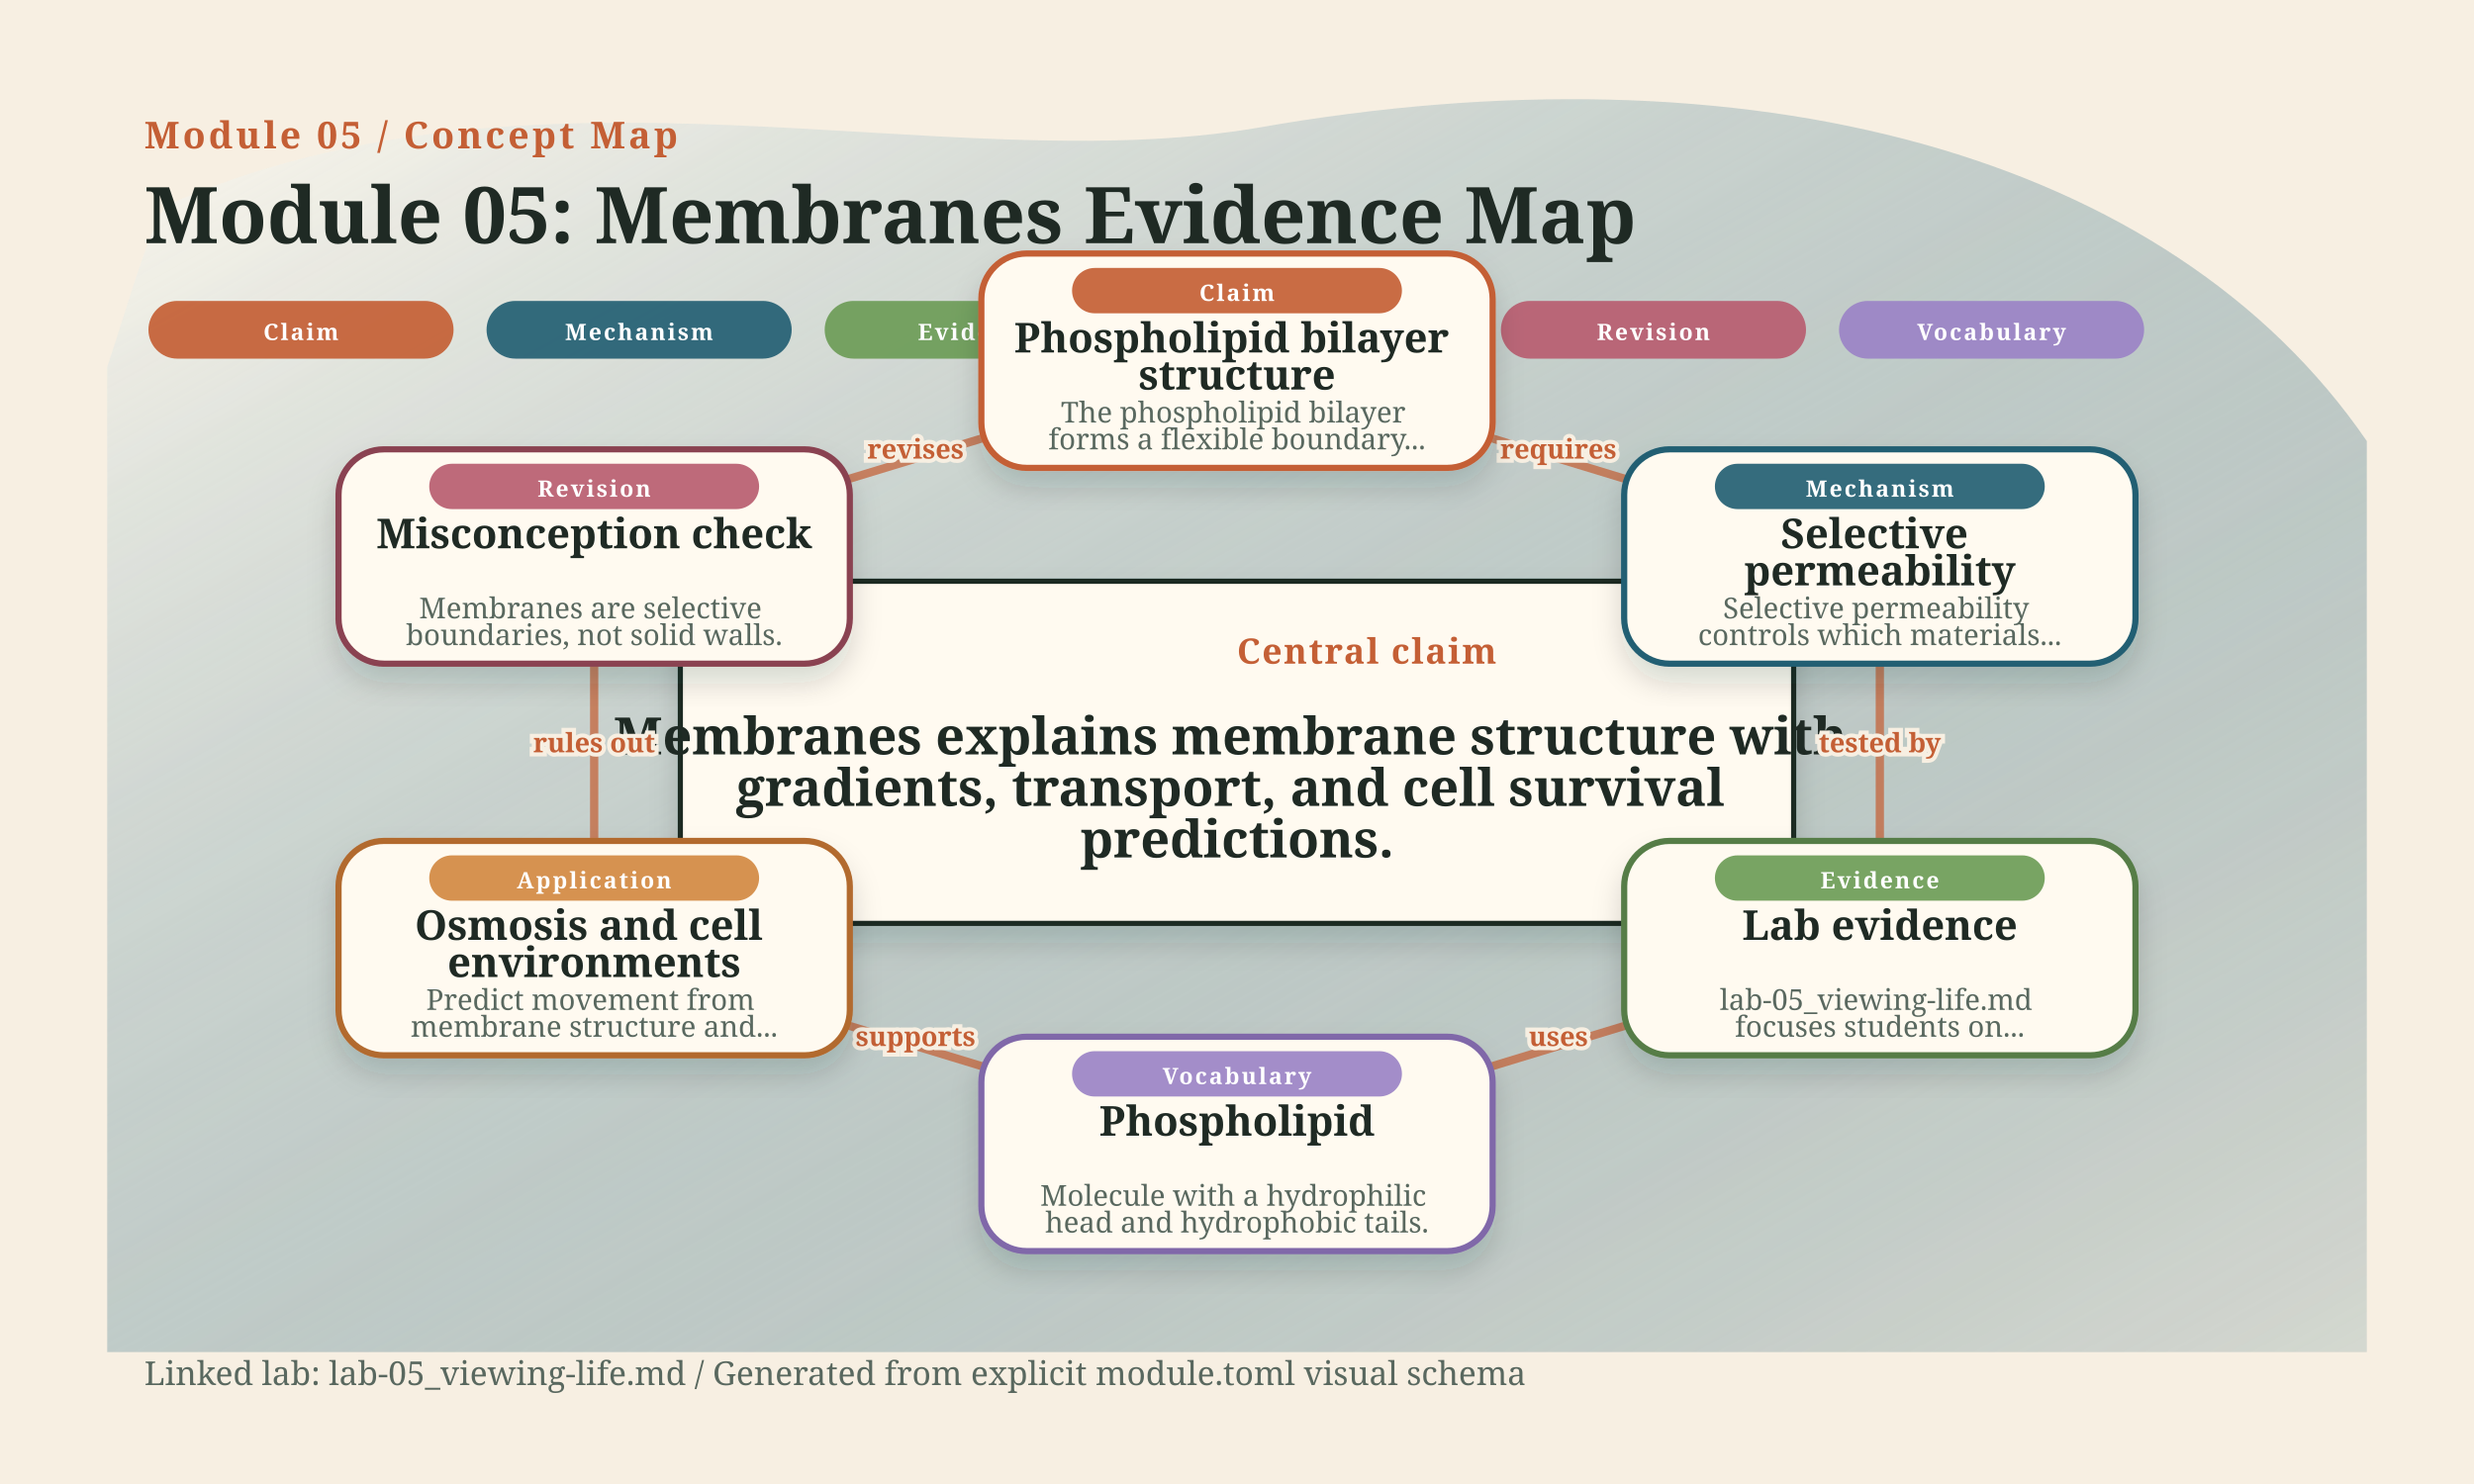
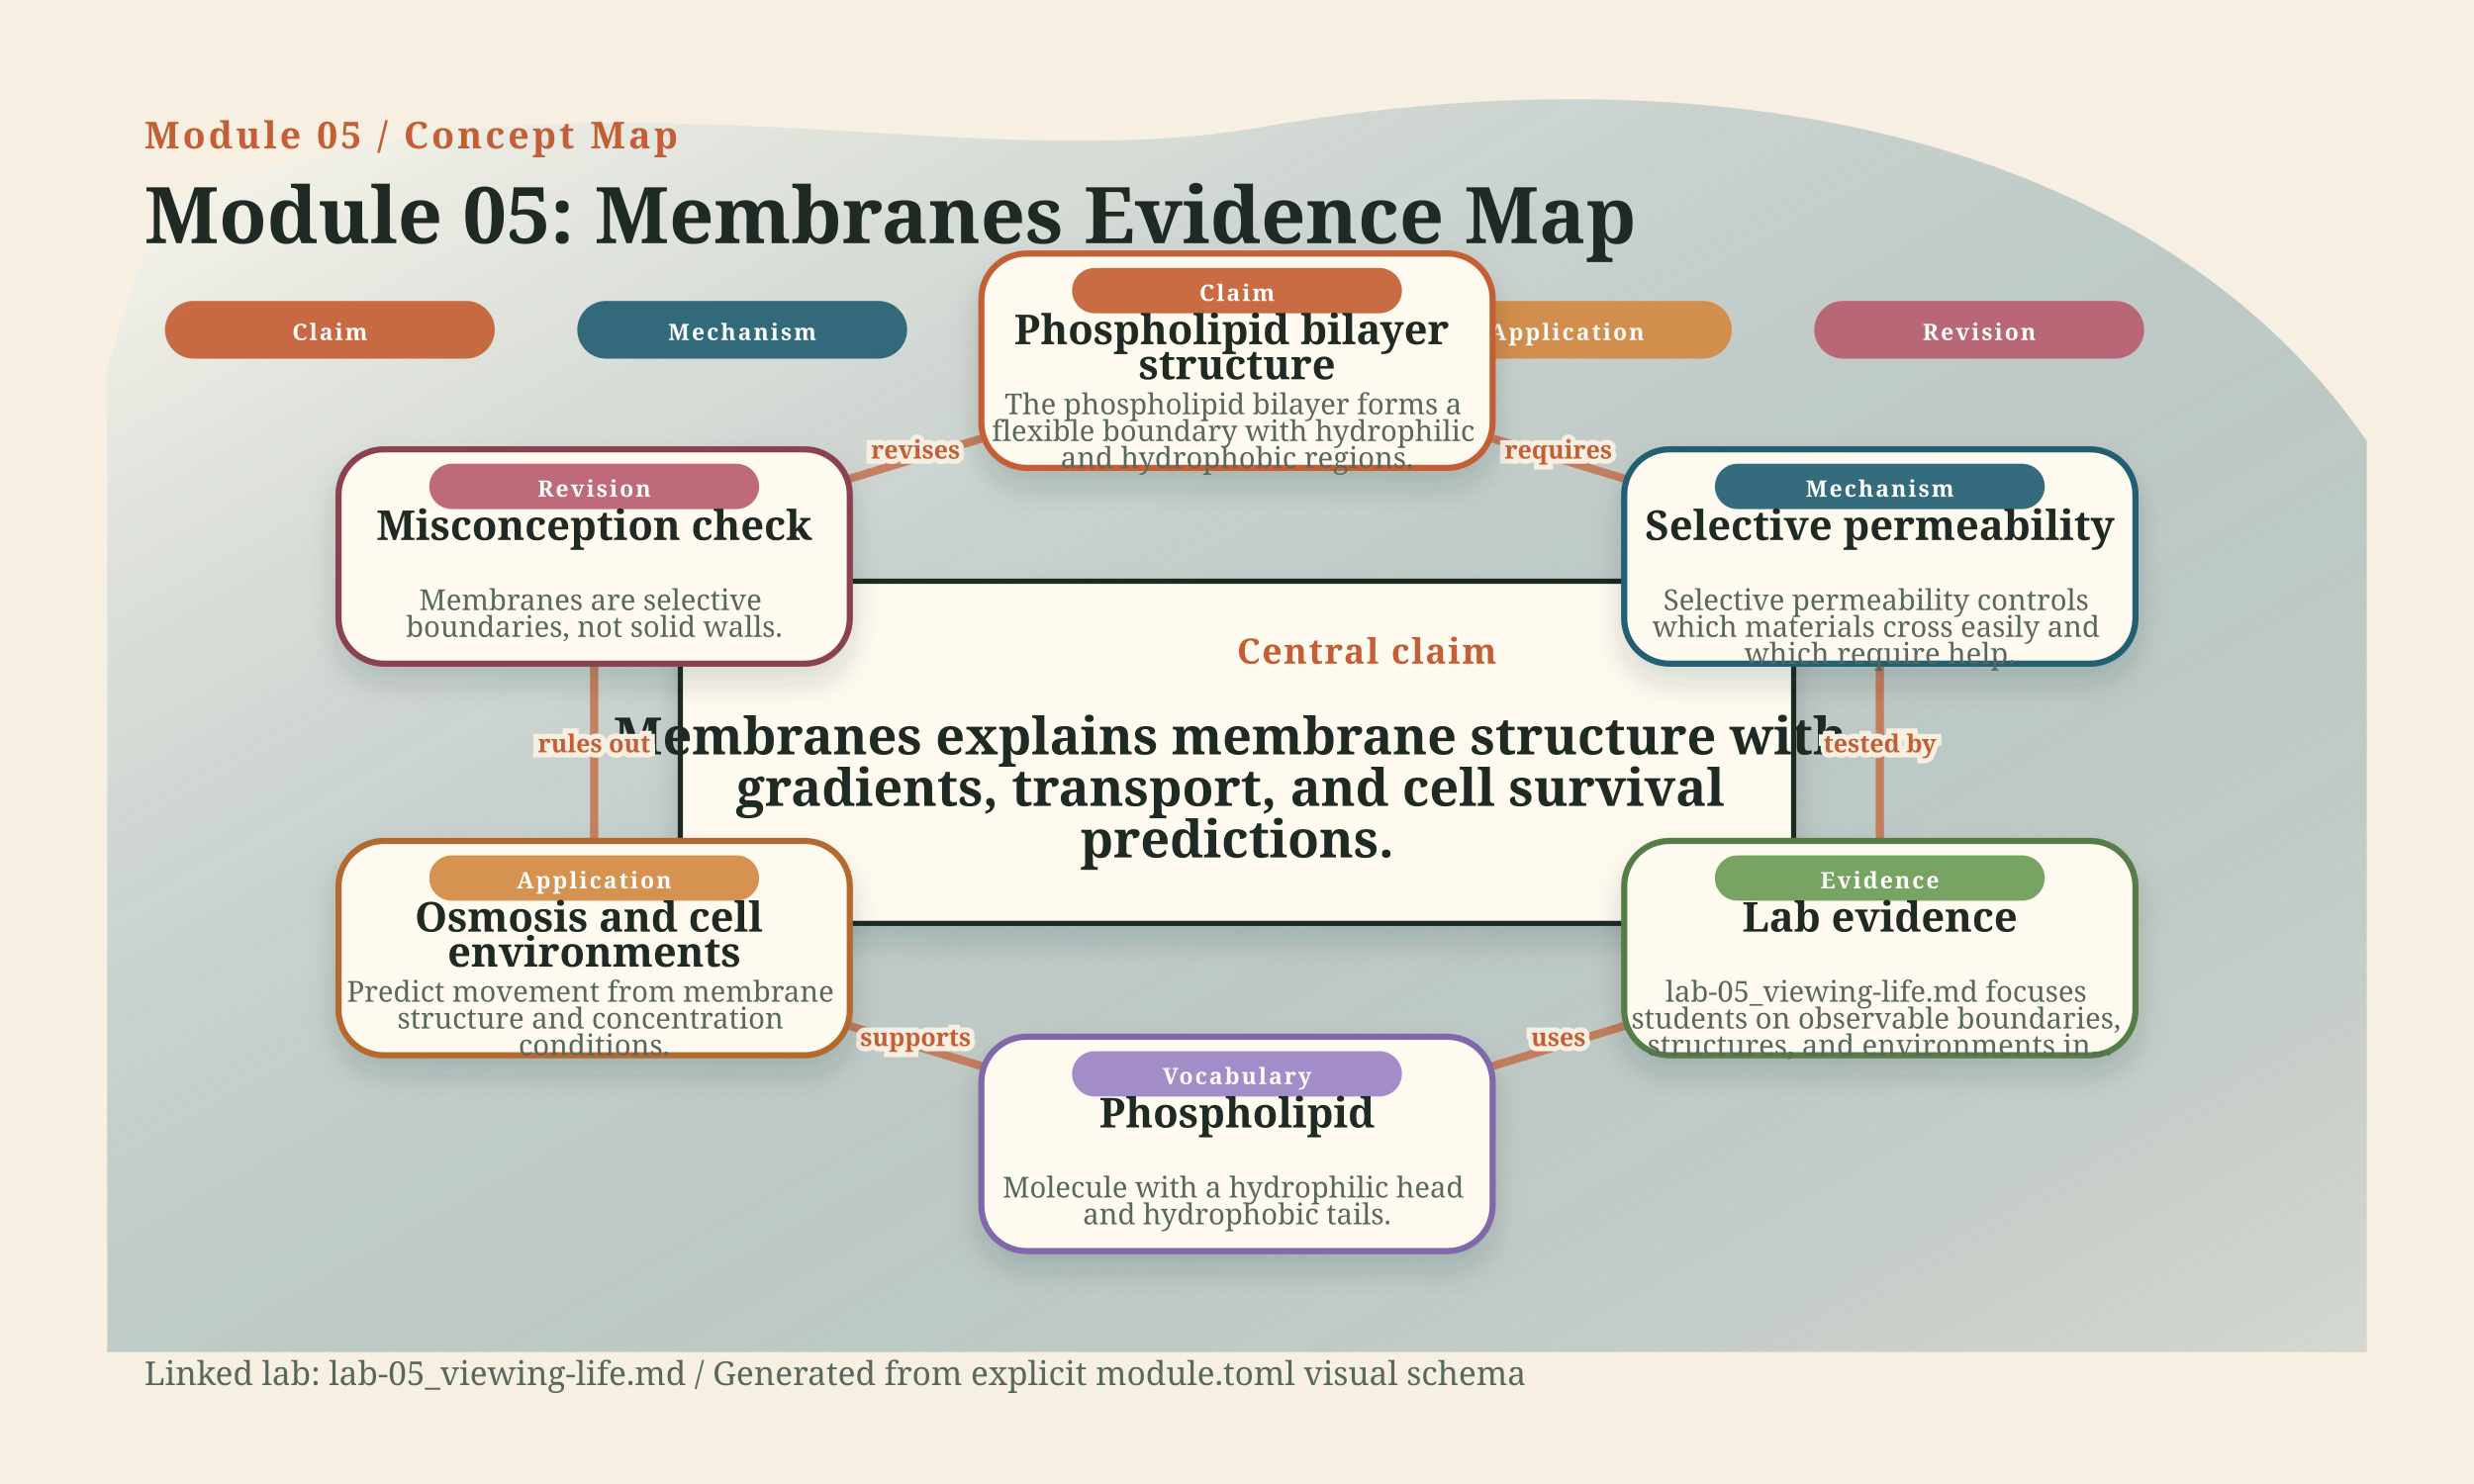
<svg xmlns="http://www.w3.org/2000/svg" width="1200" height="720" viewBox="0 0 1200 720" role="img" aria-label="Module 05: Membranes Evidence Map">
  <style>
    .bg { fill: #f7efe2; }
    .halo { fill: url(#wash); opacity: 0.92; }
    .frame { fill: #fffaf0; stroke: #1f2a24; stroke-width: 3; }
    .eyebrow { fill: #c45f35; font: 800 18px Georgia, serif; letter-spacing: 1.5px; text-transform: uppercase; }
    .title-text { fill: #1f2a24; font: 800 38px Georgia, serif; }
    .footer { fill: #59685f; font: 16px Georgia, serif; }
    .claim-card, .side-card, .feedback-card, .prompt-card, .routine-card, .stage-card-bg { fill: #fffaf0; stroke: #1f2a24; stroke-width: 2.5; filter: url(#shadow); }
    .claim-kicker, .card-kicker { fill: #c45f35; font: 800 17px Georgia, serif; letter-spacing: 0.8px; text-transform: uppercase; }
    .claim-text { fill: #1f2a24; font: 700 25px Georgia, serif; }
    .node { fill: #fffaf0; stroke: #245f73; stroke-width: 3; filter: url(#shadow); }
    .node-claim { stroke: #c45f35; }
    .node-mechanism { stroke: #245f73; }
    .node-evidence { stroke: #567d46; }
    .node-vocabulary { stroke: #8067a9; }
    .node-application { stroke: #b26b2f; }
    .node-revision { stroke: #8a4351; }
    .cluster-pill { stroke: none; opacity: 0.92; }
    .cluster-claim { fill: #c45f35; }
    .cluster-mechanism { fill: #245f73; }
    .cluster-evidence { fill: #6d9c57; }
    .cluster-vocabulary { fill: #9b83c6; }
    .cluster-application { fill: #d28942; }
    .cluster-revision { fill: #b85d70; }
    .cluster-label, .legend-text { fill: white; font: 800 11px Georgia, serif; letter-spacing: 1px; text-transform: uppercase; }
    .node-label { fill: #1f2a24; font: 800 20px Georgia, serif; }
    .node-detail { fill: #59685f; font: 14px Georgia, serif; }
    .edge { stroke: #c45f35; stroke-width: 4; stroke-linecap: round; opacity: 0.72; marker-end: url(#arrowhead); }
-     .edge-label { fill: #c45f35; font: 700 13px Georgia, serif; text-anchor: middle; paint-order: stroke; stroke: #f7efe2; stroke-width: 4; }
+     .edge-label { fill: #c45f35; font: 700 12px Georgia, serif; text-anchor: middle; paint-order: stroke; stroke: #f7efe2; stroke-width: 5; }
    .stage-dot { fill: #245f73; }
    .stage-num { fill: white; font: 900 18px Georgia, serif; }
    .stage-label { fill: #1f2a24; font: 800 18px Georgia, serif; }
    .stage-detail, .mini-text, .check-text { fill: #59685f; font: 15px Georgia, serif; }
    .arrow { fill: none; stroke: #245f73; stroke-width: 5; stroke-linecap: round; marker-end: url(#arrowhead); }
    .prompt-text { fill: #1f2a24; font: 700 17px Georgia, serif; }
    .routine-text { fill: #1f2a24; font: 700 16px Georgia, serif; }
    .retrieval-step-strip { fill: #fffaf0; stroke: #245f73; stroke-width: 2; opacity: 0.96; }
    .palette-high-design { fill: #c45f35; }
    @media print { .claim-card, .side-card, .feedback-card, .prompt-card, .routine-card, .node, .stage-card-bg { filter: none; } }
    </style>
  <defs>
    <linearGradient id="wash" x1="0" x2="1" y1="0" y2="1">
      <stop offset="0" stop-color="#fffaf0" />
      <stop offset="1" stop-color="#245f73" stop-opacity="0.18" />
    </linearGradient>
    <filter id="shadow" x="-20%" y="-20%" width="140%" height="140%">
      <feDropShadow dx="0" dy="8" stdDeviation="7" flood-color="#1f2a24" flood-opacity="0.16" />
    </filter>
    <marker id="arrowhead" markerWidth="12" markerHeight="8" refX="11" refY="4" orient="auto">
      <polygon points="0 0, 12 4, 0 8" fill="#245f73" />
    </marker>
  </defs>
  <rect class="bg" width="1200" height="720" />
  <path class="halo" d="M80 100 C260 20 458 88 610 62 C848 20 1052 74 1148 214 L1148 656 L52 656 L52 178 C64 142 70 118 80 100 Z" />
  <text x="70" y="72" class="eyebrow">Module 05 / Concept Map</text>
  <text x="70" y="118" class="title-text">Module 05: Membranes Evidence Map</text>
  <g class="concept-legend">
    <g class="legend-item">
-       <rect x="72.0" y="146.0" width="148" height="28" rx="14" class="cluster-pill cluster-claim" />
-       <text x="146.0" y="165.0" class="legend-text" text-anchor="middle">Claim</text>
+       <rect x="80.0" y="146.0" width="160" height="28" rx="14" class="cluster-pill cluster-claim" />
+       <text x="160.0" y="165.0" class="legend-text" text-anchor="middle">Claim</text>
    </g>
    <g class="legend-item">
-       <rect x="236.0" y="146.0" width="148" height="28" rx="14" class="cluster-pill cluster-mechanism" />
-       <text x="310.0" y="165.0" class="legend-text" text-anchor="middle">Mechanism</text>
+       <rect x="280.0" y="146.0" width="160" height="28" rx="14" class="cluster-pill cluster-mechanism" />
+       <text x="360.0" y="165.0" class="legend-text" text-anchor="middle">Mechanism</text>
    </g>
    <g class="legend-item">
-       <rect x="400.0" y="146.0" width="148" height="28" rx="14" class="cluster-pill cluster-evidence" />
-       <text x="474.0" y="165.0" class="legend-text" text-anchor="middle">Evidence</text>
+       <rect x="480.0" y="146.0" width="160" height="28" rx="14" class="cluster-pill cluster-evidence" />
+       <text x="560.0" y="165.0" class="legend-text" text-anchor="middle">Evidence</text>
    </g>
    <g class="legend-item">
-       <rect x="564.0" y="146.0" width="148" height="28" rx="14" class="cluster-pill cluster-application" />
-       <text x="638.0" y="165.0" class="legend-text" text-anchor="middle">Application</text>
+       <rect x="680.0" y="146.0" width="160" height="28" rx="14" class="cluster-pill cluster-application" />
+       <text x="760.0" y="165.0" class="legend-text" text-anchor="middle">Application</text>
    </g>
    <g class="legend-item">
-       <rect x="728.0" y="146.0" width="148" height="28" rx="14" class="cluster-pill cluster-revision" />
-       <text x="802.0" y="165.0" class="legend-text" text-anchor="middle">Revision</text>
-     </g>
-     <g class="legend-item">
-       <rect x="892.0" y="146.0" width="148" height="28" rx="14" class="cluster-pill cluster-vocabulary" />
-       <text x="966.0" y="165.0" class="legend-text" text-anchor="middle">Vocabulary</text>
+       <rect x="880.0" y="146.0" width="160" height="28" rx="14" class="cluster-pill cluster-revision" />
+       <text x="960.0" y="165.0" class="legend-text" text-anchor="middle">Revision</text>
    </g>
  </g>
  <rect x="330" y="282" width="540" height="166" rx="34" class="claim-card" />
  <text x="600" y="322" class="claim-kicker">Central claim</text>
  <text x="600.0" y="366.0" class="claim-text" text-anchor="middle">
    <tspan x="600.0" dy="0">Membranes explains membrane structure with</tspan>
    <tspan x="600.0" dy="25">gradients, transport, and cell survival</tspan>
    <tspan x="600.0" dy="25">predictions.</tspan>
  </text>
  <path d="M 600.0 175.0 L 911.8 270.0" class="edge" />
  <text x="755.9" y="222.5" class="edge-label">requires</text>
  <path d="M 911.8 270.0 L 911.8 460.0" class="edge" />
  <text x="911.8" y="365.0" class="edge-label">tested by</text>
  <path d="M 911.8 460.0 L 600.0 555.0" class="edge" />
  <text x="755.9" y="507.5" class="edge-label">uses</text>
  <path d="M 600.0 555.0 L 288.2 460.0" class="edge" />
  <text x="444.1" y="507.5" class="edge-label">supports</text>
  <path d="M 288.2 460.0 L 288.2 270.0" class="edge" />
  <text x="288.2" y="365.0" class="edge-label">rules out</text>
  <path d="M 288.2 270.0 L 600.0 175.0" class="edge" />
  <text x="444.1" y="222.5" class="edge-label">revises</text>
  <g class="node-group">
    <rect x="476.0" y="123.0" width="248" height="104" rx="22" class="node node-claim" />
    <rect x="520.0" y="130.0" width="160" height="22" rx="11" class="cluster-pill cluster-claim" />
    <text x="600.0" y="146.0" class="cluster-label" text-anchor="middle">Claim</text>
-     <text x="600.0" y="171.0" class="node-label" text-anchor="middle">
+     <text x="600.0" y="167.0" class="node-label" text-anchor="middle">
      <tspan x="600.0" dy="0">Phospholipid bilayer</tspan>
-       <tspan x="600.0" dy="18">structure</tspan>
+       <tspan x="600.0" dy="17">structure</tspan>
    </text>
-     <text x="600.0" y="205.0" class="node-detail" text-anchor="middle">
-       <tspan x="600.0" dy="0">The phospholipid bilayer</tspan>
-       <tspan x="600.0" dy="13">forms a flexible boundary...</tspan>
+     <text x="600.0" y="201.0" class="node-detail" text-anchor="middle">
+       <tspan x="600.0" dy="0">The phospholipid bilayer forms a</tspan>
+       <tspan x="600.0" dy="13">flexible boundary with hydrophilic</tspan>
+       <tspan x="600.0" dy="13">and hydrophobic regions.</tspan>
    </text>
  </g>
  <g class="node-group">
    <rect x="787.8" y="218.0" width="248" height="104" rx="22" class="node node-mechanism" />
    <rect x="831.8" y="225.0" width="160" height="22" rx="11" class="cluster-pill cluster-mechanism" />
    <text x="911.8" y="241.0" class="cluster-label" text-anchor="middle">Mechanism</text>
-     <text x="911.8" y="266.0" class="node-label" text-anchor="middle">
-       <tspan x="911.8" dy="0">Selective</tspan>
-       <tspan x="911.8" dy="18">permeability</tspan>
+     <text x="911.8" y="262.0" class="node-label" text-anchor="middle">
+       <tspan x="911.8" dy="0">Selective permeability</tspan>
    </text>
-     <text x="911.8" y="300.0" class="node-detail" text-anchor="middle">
-       <tspan x="911.8" dy="0">Selective permeability</tspan>
-       <tspan x="911.8" dy="13">controls which materials...</tspan>
+     <text x="911.8" y="296.0" class="node-detail" text-anchor="middle">
+       <tspan x="911.8" dy="0">Selective permeability controls</tspan>
+       <tspan x="911.8" dy="13">which materials cross easily and</tspan>
+       <tspan x="911.8" dy="13">which require help.</tspan>
    </text>
  </g>
  <g class="node-group">
    <rect x="787.8" y="408.0" width="248" height="104" rx="22" class="node node-evidence" />
    <rect x="831.8" y="415.0" width="160" height="22" rx="11" class="cluster-pill cluster-evidence" />
    <text x="911.8" y="431.0" class="cluster-label" text-anchor="middle">Evidence</text>
-     <text x="911.8" y="456.0" class="node-label" text-anchor="middle">
+     <text x="911.8" y="452.0" class="node-label" text-anchor="middle">
      <tspan x="911.8" dy="0">Lab evidence</tspan>
    </text>
-     <text x="911.8" y="490.0" class="node-detail" text-anchor="middle">
-       <tspan x="911.8" dy="0">lab-05_viewing-life.md</tspan>
-       <tspan x="911.8" dy="13">focuses students on...</tspan>
+     <text x="911.8" y="486.0" class="node-detail" text-anchor="middle">
+       <tspan x="911.8" dy="0">lab-05_viewing-life.md focuses</tspan>
+       <tspan x="911.8" dy="13">students on observable boundaries,</tspan>
+       <tspan x="911.8" dy="13">structures, and environments in...</tspan>
    </text>
  </g>
  <g class="node-group">
    <rect x="476.0" y="503.0" width="248" height="104" rx="22" class="node node-vocabulary" />
    <rect x="520.0" y="510.0" width="160" height="22" rx="11" class="cluster-pill cluster-vocabulary" />
    <text x="600.0" y="526.0" class="cluster-label" text-anchor="middle">Vocabulary</text>
-     <text x="600.0" y="551.0" class="node-label" text-anchor="middle">
+     <text x="600.0" y="547.0" class="node-label" text-anchor="middle">
      <tspan x="600.0" dy="0">Phospholipid</tspan>
    </text>
-     <text x="600.0" y="585.0" class="node-detail" text-anchor="middle">
-       <tspan x="600.0" dy="0">Molecule with a hydrophilic</tspan>
-       <tspan x="600.0" dy="13">head and hydrophobic tails.</tspan>
+     <text x="600.0" y="581.0" class="node-detail" text-anchor="middle">
+       <tspan x="600.0" dy="0">Molecule with a hydrophilic head</tspan>
+       <tspan x="600.0" dy="13">and hydrophobic tails.</tspan>
    </text>
  </g>
  <g class="node-group">
    <rect x="164.2" y="408.0" width="248" height="104" rx="22" class="node node-application" />
    <rect x="208.2" y="415.0" width="160" height="22" rx="11" class="cluster-pill cluster-application" />
    <text x="288.2" y="431.0" class="cluster-label" text-anchor="middle">Application</text>
-     <text x="288.2" y="456.0" class="node-label" text-anchor="middle">
+     <text x="288.2" y="452.0" class="node-label" text-anchor="middle">
      <tspan x="288.2" dy="0">Osmosis and cell</tspan>
-       <tspan x="288.2" dy="18">environments</tspan>
+       <tspan x="288.2" dy="17">environments</tspan>
    </text>
-     <text x="288.2" y="490.0" class="node-detail" text-anchor="middle">
-       <tspan x="288.2" dy="0">Predict movement from</tspan>
-       <tspan x="288.2" dy="13">membrane structure and...</tspan>
+     <text x="288.2" y="486.0" class="node-detail" text-anchor="middle">
+       <tspan x="288.2" dy="0">Predict movement from membrane</tspan>
+       <tspan x="288.2" dy="13">structure and concentration</tspan>
+       <tspan x="288.2" dy="13">conditions.</tspan>
    </text>
  </g>
  <g class="node-group">
    <rect x="164.2" y="218.0" width="248" height="104" rx="22" class="node node-revision" />
    <rect x="208.2" y="225.0" width="160" height="22" rx="11" class="cluster-pill cluster-revision" />
    <text x="288.2" y="241.0" class="cluster-label" text-anchor="middle">Revision</text>
-     <text x="288.2" y="266.0" class="node-label" text-anchor="middle">
+     <text x="288.2" y="262.0" class="node-label" text-anchor="middle">
      <tspan x="288.2" dy="0">Misconception check</tspan>
    </text>
-     <text x="288.2" y="300.0" class="node-detail" text-anchor="middle">
+     <text x="288.2" y="296.0" class="node-detail" text-anchor="middle">
      <tspan x="288.2" dy="0">Membranes are selective</tspan>
      <tspan x="288.2" dy="13">boundaries, not solid walls.</tspan>
    </text>
  </g>
  <text x="70" y="672" class="footer">Linked lab: lab-05_viewing-life.md / Generated from explicit module.toml visual schema</text>
</svg>
